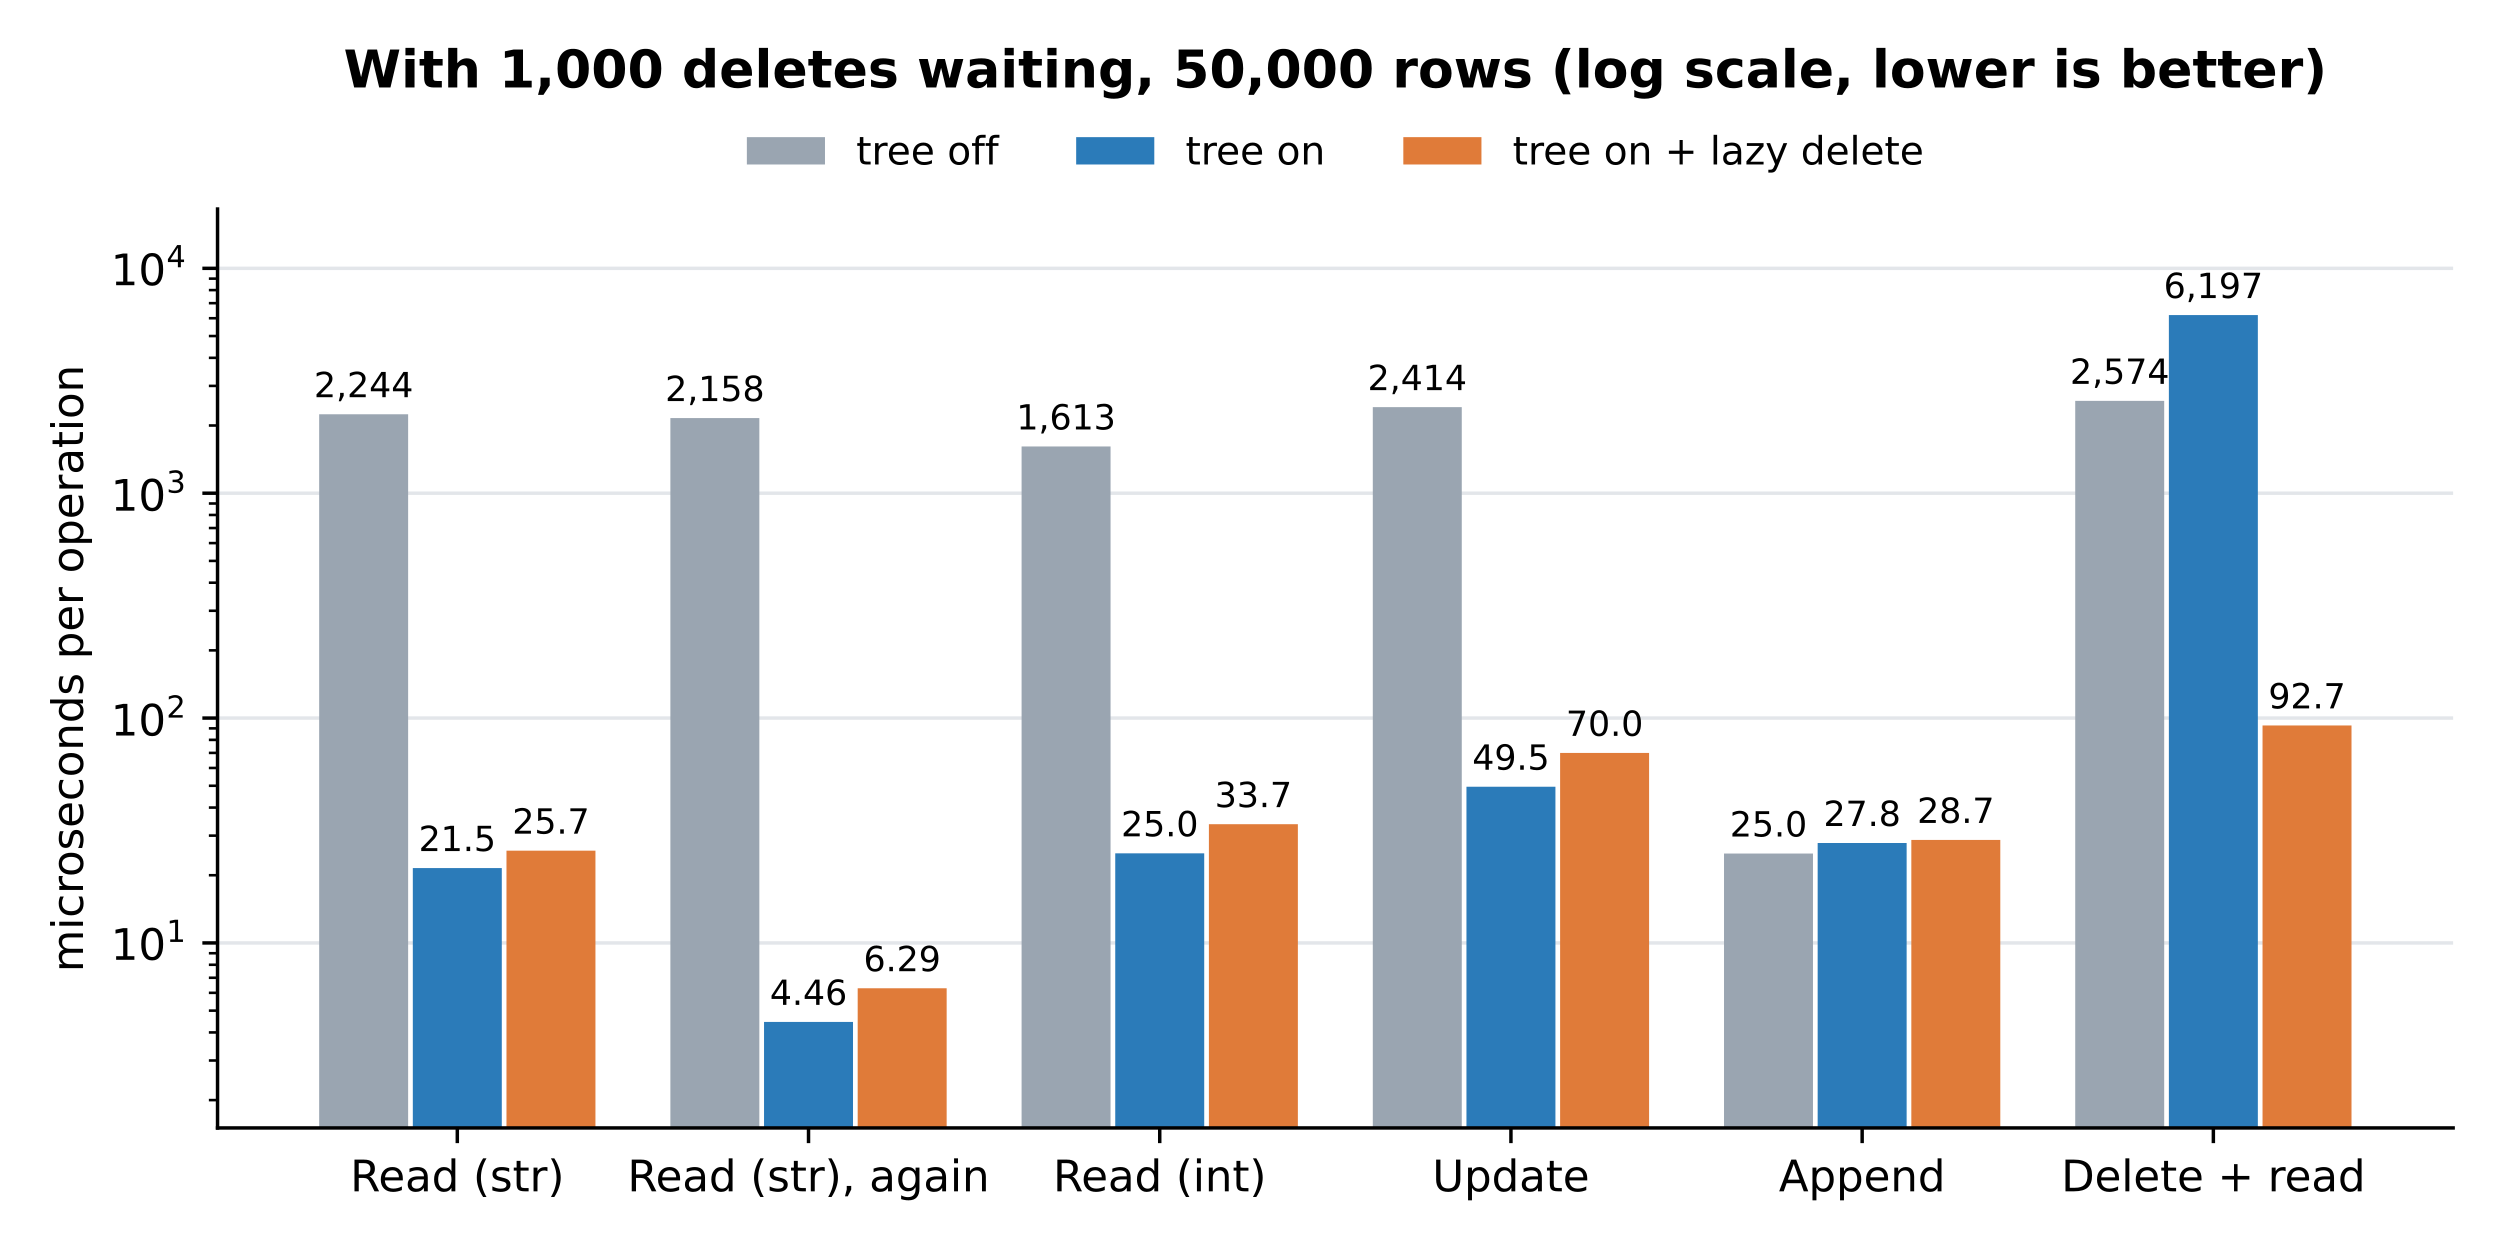
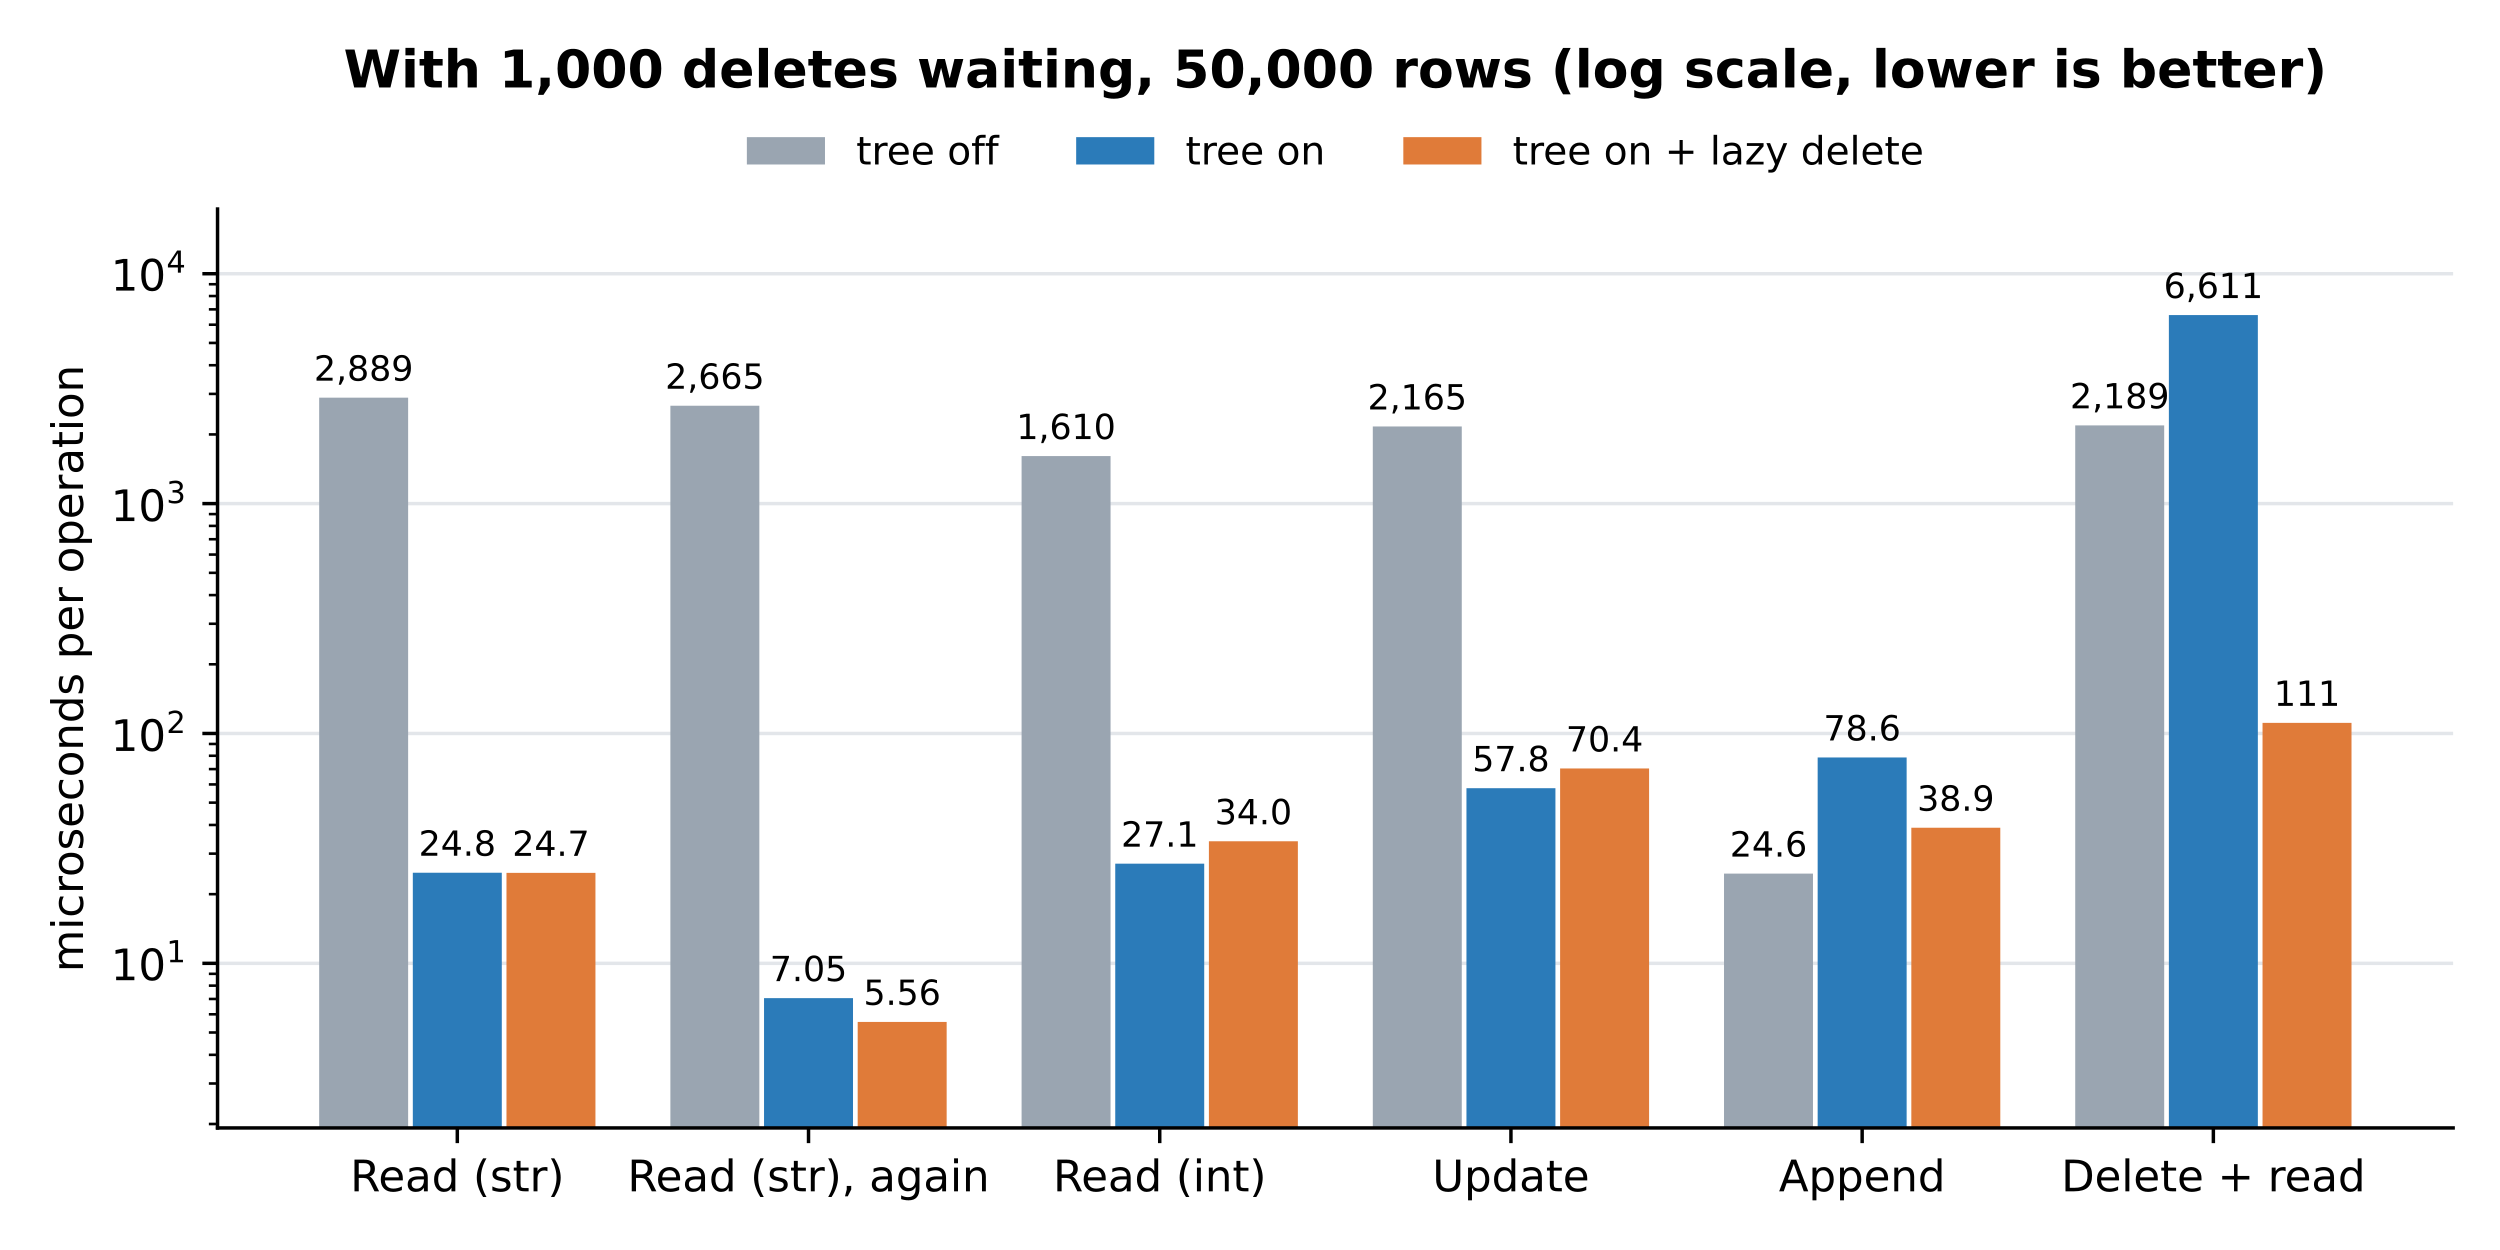
<svg xmlns="http://www.w3.org/2000/svg" xmlns:xlink="http://www.w3.org/1999/xlink" width="576pt" height="288pt" viewBox="0 0 576 288" version="1.1">
  <defs>
    <style type="text/css">*{stroke-linejoin: round; stroke-linecap: butt}</style>
  </defs>
  <g id="figure_1">
    <g id="patch_1">
      <path d="M 0 288 L 576 288 L 576 0 L 0 0 z " style="fill: #ffffff" />
    </g>
    <g id="axes_1">
      <g id="patch_2">
        <path d="M 50.122 259.878 L 565.2 259.878 L 565.2 48.16 L 50.122 48.16 z " style="fill: #ffffff" />
      </g>
      <g id="matplotlib.axis_1">
        <g id="xtick_1">
          <g id="line2d_1">
            <defs>
-               <path id="m135f0601ab" d="M 0 0 L 0 3.5 " style="stroke: #000000; stroke-width: 0.8" />
+               <path id="m5933428492" d="M 0 0 L 0 3.5 " style="stroke: #000000; stroke-width: 0.8" />
            </defs>
            <g>
-               <use xlink:href="#m135f0601ab" x="105.363" y="259.878" style="stroke: #000000; stroke-width: 0.8" />
+               <use xlink:href="#m5933428492" x="105.363" y="259.878" style="stroke: #000000; stroke-width: 0.8" />
            </g>
          </g>
          <g id="text_1">
            <text style="font-size: 10px; font-family: 'DejaVu Sans', 'Bitstream Vera Sans', 'Computer Modern Sans Serif', 'Lucida Grande', 'Verdana', 'Geneva', 'Lucid', 'Arial', 'Helvetica', 'Avant Garde', sans-serif; text-anchor: middle" x="105.363" y="274.476" transform="rotate(-0 105.3632 274.4761)">Read (str)</text>
          </g>
        </g>
        <g id="xtick_2">
          <g id="line2d_2">
            <g>
-               <use xlink:href="#m135f0601ab" x="186.282" y="259.878" style="stroke: #000000; stroke-width: 0.8" />
+               <use xlink:href="#m5933428492" x="186.282" y="259.878" style="stroke: #000000; stroke-width: 0.8" />
            </g>
          </g>
          <g id="text_2">
            <text style="font-size: 10px; font-family: 'DejaVu Sans', 'Bitstream Vera Sans', 'Computer Modern Sans Serif', 'Lucida Grande', 'Verdana', 'Geneva', 'Lucid', 'Arial', 'Helvetica', 'Avant Garde', sans-serif; text-anchor: middle" x="186.282" y="274.476" transform="rotate(-0 186.2824 274.4761)">Read (str), again</text>
          </g>
        </g>
        <g id="xtick_3">
          <g id="line2d_3">
            <g>
-               <use xlink:href="#m135f0601ab" x="267.202" y="259.878" style="stroke: #000000; stroke-width: 0.8" />
+               <use xlink:href="#m5933428492" x="267.202" y="259.878" style="stroke: #000000; stroke-width: 0.8" />
            </g>
          </g>
          <g id="text_3">
            <text style="font-size: 10px; font-family: 'DejaVu Sans', 'Bitstream Vera Sans', 'Computer Modern Sans Serif', 'Lucida Grande', 'Verdana', 'Geneva', 'Lucid', 'Arial', 'Helvetica', 'Avant Garde', sans-serif; text-anchor: middle" x="267.202" y="274.476" transform="rotate(-0 267.2016 274.4761)">Read (int)</text>
          </g>
        </g>
        <g id="xtick_4">
          <g id="line2d_4">
            <g>
-               <use xlink:href="#m135f0601ab" x="348.121" y="259.878" style="stroke: #000000; stroke-width: 0.8" />
+               <use xlink:href="#m5933428492" x="348.121" y="259.878" style="stroke: #000000; stroke-width: 0.8" />
            </g>
          </g>
          <g id="text_4">
            <text style="font-size: 10px; font-family: 'DejaVu Sans', 'Bitstream Vera Sans', 'Computer Modern Sans Serif', 'Lucida Grande', 'Verdana', 'Geneva', 'Lucid', 'Arial', 'Helvetica', 'Avant Garde', sans-serif; text-anchor: middle" x="348.121" y="274.476" transform="rotate(-0 348.1208 274.4761)">Update</text>
          </g>
        </g>
        <g id="xtick_5">
          <g id="line2d_5">
            <g>
-               <use xlink:href="#m135f0601ab" x="429.04" y="259.878" style="stroke: #000000; stroke-width: 0.8" />
+               <use xlink:href="#m5933428492" x="429.04" y="259.878" style="stroke: #000000; stroke-width: 0.8" />
            </g>
          </g>
          <g id="text_5">
            <text style="font-size: 10px; font-family: 'DejaVu Sans', 'Bitstream Vera Sans', 'Computer Modern Sans Serif', 'Lucida Grande', 'Verdana', 'Geneva', 'Lucid', 'Arial', 'Helvetica', 'Avant Garde', sans-serif; text-anchor: middle" x="429.04" y="274.476" transform="rotate(-0 429.04 274.4761)">Append</text>
          </g>
        </g>
        <g id="xtick_6">
          <g id="line2d_6">
            <g>
-               <use xlink:href="#m135f0601ab" x="509.959" y="259.878" style="stroke: #000000; stroke-width: 0.8" />
+               <use xlink:href="#m5933428492" x="509.959" y="259.878" style="stroke: #000000; stroke-width: 0.8" />
            </g>
          </g>
          <g id="text_6">
            <text style="font-size: 10px; font-family: 'DejaVu Sans', 'Bitstream Vera Sans', 'Computer Modern Sans Serif', 'Lucida Grande', 'Verdana', 'Geneva', 'Lucid', 'Arial', 'Helvetica', 'Avant Garde', sans-serif; text-anchor: middle" x="509.959" y="274.476" transform="rotate(-0 509.9592 274.4761)">Delete + read</text>
          </g>
        </g>
      </g>
      <g id="matplotlib.axis_2">
        <g id="ytick_1">
          <g id="line2d_7">
-             <path d="M 50.122 217.255 L 565.2 217.255 " clip-path="url(#pf753114139)" style="fill: none; stroke: #e3e6ea; stroke-width: 0.8; stroke-linecap: square" />
+             <path d="M 50.122 221.952 L 565.2 221.952 " clip-path="url(#p9985dacc32)" style="fill: none; stroke: #e3e6ea; stroke-width: 0.8; stroke-linecap: square" />
          </g>
          <g id="line2d_8">
            <defs>
-               <path id="m4087c98d5c" d="M 0 0 L -3.5 0 " style="stroke: #000000; stroke-width: 0.8" />
+               <path id="m3924ebc52f" d="M 0 0 L -3.5 0 " style="stroke: #000000; stroke-width: 0.8" />
            </defs>
            <g>
-               <use xlink:href="#m4087c98d5c" x="50.122" y="217.255" style="stroke: #000000; stroke-width: 0.8" />
+               <use xlink:href="#m3924ebc52f" x="50.122" y="221.952" style="stroke: #000000; stroke-width: 0.8" />
            </g>
          </g>
          <g id="text_7">
-             <g transform="translate(25.52234 221.9051)">
+             <g transform="translate(25.52234 226.6018)">
              <text>
                <tspan x="0" y="-0.762" style="font-size: 10px; font-family: 'DejaVu Sans'">1</tspan>
                <tspan x="6.362" y="-0.762" style="font-size: 10px; font-family: 'DejaVu Sans'">0</tspan>
                <tspan x="12.82" y="-4.892" style="font-size: 7px; font-family: 'DejaVu Sans'">1</tspan>
              </text>
            </g>
          </g>
        </g>
        <g id="ytick_2">
          <g id="line2d_9">
-             <path d="M 50.122 165.444 L 565.2 165.444 " clip-path="url(#pf753114139)" style="fill: none; stroke: #e3e6ea; stroke-width: 0.8; stroke-linecap: square" />
+             <path d="M 50.122 168.991 L 565.2 168.991 " clip-path="url(#p9985dacc32)" style="fill: none; stroke: #e3e6ea; stroke-width: 0.8; stroke-linecap: square" />
          </g>
          <g id="line2d_10">
            <g>
-               <use xlink:href="#m4087c98d5c" x="50.122" y="165.444" style="stroke: #000000; stroke-width: 0.8" />
+               <use xlink:href="#m3924ebc52f" x="50.122" y="168.991" style="stroke: #000000; stroke-width: 0.8" />
            </g>
          </g>
          <g id="text_8">
-             <g transform="translate(25.52234 170.1436)">
+             <g transform="translate(25.52234 173.6908)">
              <text>
                <tspan x="0" y="-0.675" style="font-size: 10px; font-family: 'DejaVu Sans'">1</tspan>
                <tspan x="6.362" y="-0.675" style="font-size: 10px; font-family: 'DejaVu Sans'">0</tspan>
                <tspan x="12.82" y="-4.805" style="font-size: 7px; font-family: 'DejaVu Sans'">2</tspan>
              </text>
            </g>
          </g>
        </g>
        <g id="ytick_3">
          <g id="line2d_11">
-             <path d="M 50.122 113.632 L 565.2 113.632 " clip-path="url(#pf753114139)" style="fill: none; stroke: #e3e6ea; stroke-width: 0.8; stroke-linecap: square" />
+             <path d="M 50.122 116.03 L 565.2 116.03 " clip-path="url(#p9985dacc32)" style="fill: none; stroke: #e3e6ea; stroke-width: 0.8; stroke-linecap: square" />
          </g>
          <g id="line2d_12">
            <g>
-               <use xlink:href="#m4087c98d5c" x="50.122" y="113.632" style="stroke: #000000; stroke-width: 0.8" />
+               <use xlink:href="#m3924ebc52f" x="50.122" y="116.03" style="stroke: #000000; stroke-width: 0.8" />
            </g>
          </g>
          <g id="text_9">
-             <g transform="translate(25.52234 118.332)">
+             <g transform="translate(25.52234 120.7298)">
              <text>
                <tspan x="0" y="-0.675" style="font-size: 10px; font-family: 'DejaVu Sans'">1</tspan>
                <tspan x="6.362" y="-0.675" style="font-size: 10px; font-family: 'DejaVu Sans'">0</tspan>
                <tspan x="12.82" y="-4.805" style="font-size: 7px; font-family: 'DejaVu Sans'">3</tspan>
              </text>
            </g>
          </g>
        </g>
        <g id="ytick_4">
          <g id="line2d_13">
-             <path d="M 50.122 61.82 L 565.2 61.82 " clip-path="url(#pf753114139)" style="fill: none; stroke: #e3e6ea; stroke-width: 0.8; stroke-linecap: square" />
+             <path d="M 50.122 63.069 L 565.2 63.069 " clip-path="url(#p9985dacc32)" style="fill: none; stroke: #e3e6ea; stroke-width: 0.8; stroke-linecap: square" />
          </g>
          <g id="line2d_14">
            <g>
-               <use xlink:href="#m4087c98d5c" x="50.122" y="61.82" style="stroke: #000000; stroke-width: 0.8" />
+               <use xlink:href="#m3924ebc52f" x="50.122" y="63.069" style="stroke: #000000; stroke-width: 0.8" />
            </g>
          </g>
          <g id="text_10">
-             <g transform="translate(25.52234 66.47046)">
+             <g transform="translate(25.52234 67.71888)">
              <text>
                <tspan x="0" y="-0.762" style="font-size: 10px; font-family: 'DejaVu Sans'">1</tspan>
                <tspan x="6.362" y="-0.762" style="font-size: 10px; font-family: 'DejaVu Sans'">0</tspan>
                <tspan x="12.82" y="-4.892" style="font-size: 7px; font-family: 'DejaVu Sans'">4</tspan>
              </text>
            </g>
          </g>
        </g>
        <g id="ytick_5">
          <g id="line2d_15">
            <defs>
-               <path id="m077de3d413" d="M 0 0 L -2 0 " style="stroke: #000000; stroke-width: 0.6" />
+               <path id="me16caf5569" d="M 0 0 L -2 0 " style="stroke: #000000; stroke-width: 0.6" />
            </defs>
            <g>
-               <use xlink:href="#m077de3d413" x="50.122" y="253.47" style="stroke: #000000; stroke-width: 0.6" />
+               <use xlink:href="#me16caf5569" x="50.122" y="258.97" style="stroke: #000000; stroke-width: 0.6" />
            </g>
          </g>
        </g>
        <g id="ytick_6">
          <g id="line2d_16">
            <g>
-               <use xlink:href="#m077de3d413" x="50.122" y="244.346" style="stroke: #000000; stroke-width: 0.6" />
+               <use xlink:href="#me16caf5569" x="50.122" y="249.644" style="stroke: #000000; stroke-width: 0.6" />
            </g>
          </g>
        </g>
        <g id="ytick_7">
          <g id="line2d_17">
            <g>
-               <use xlink:href="#m077de3d413" x="50.122" y="237.873" style="stroke: #000000; stroke-width: 0.6" />
+               <use xlink:href="#me16caf5569" x="50.122" y="243.027" style="stroke: #000000; stroke-width: 0.6" />
            </g>
          </g>
        </g>
        <g id="ytick_8">
          <g id="line2d_18">
            <g>
-               <use xlink:href="#m077de3d413" x="50.122" y="232.852" style="stroke: #000000; stroke-width: 0.6" />
+               <use xlink:href="#me16caf5569" x="50.122" y="237.895" style="stroke: #000000; stroke-width: 0.6" />
            </g>
          </g>
        </g>
        <g id="ytick_9">
          <g id="line2d_19">
            <g>
-               <use xlink:href="#m077de3d413" x="50.122" y="228.749" style="stroke: #000000; stroke-width: 0.6" />
+               <use xlink:href="#me16caf5569" x="50.122" y="233.701" style="stroke: #000000; stroke-width: 0.6" />
            </g>
          </g>
        </g>
        <g id="ytick_10">
          <g id="line2d_20">
            <g>
-               <use xlink:href="#m077de3d413" x="50.122" y="225.281" style="stroke: #000000; stroke-width: 0.6" />
+               <use xlink:href="#me16caf5569" x="50.122" y="230.156" style="stroke: #000000; stroke-width: 0.6" />
            </g>
          </g>
        </g>
        <g id="ytick_11">
          <g id="line2d_21">
            <g>
-               <use xlink:href="#m077de3d413" x="50.122" y="222.276" style="stroke: #000000; stroke-width: 0.6" />
+               <use xlink:href="#me16caf5569" x="50.122" y="227.084" style="stroke: #000000; stroke-width: 0.6" />
            </g>
          </g>
        </g>
        <g id="ytick_12">
          <g id="line2d_22">
            <g>
-               <use xlink:href="#m077de3d413" x="50.122" y="219.626" style="stroke: #000000; stroke-width: 0.6" />
+               <use xlink:href="#me16caf5569" x="50.122" y="224.375" style="stroke: #000000; stroke-width: 0.6" />
            </g>
          </g>
        </g>
        <g id="ytick_13">
          <g id="line2d_23">
            <g>
-               <use xlink:href="#m077de3d413" x="50.122" y="201.658" style="stroke: #000000; stroke-width: 0.6" />
+               <use xlink:href="#me16caf5569" x="50.122" y="206.009" style="stroke: #000000; stroke-width: 0.6" />
            </g>
          </g>
        </g>
        <g id="ytick_14">
          <g id="line2d_24">
            <g>
-               <use xlink:href="#m077de3d413" x="50.122" y="192.535" style="stroke: #000000; stroke-width: 0.6" />
+               <use xlink:href="#me16caf5569" x="50.122" y="196.683" style="stroke: #000000; stroke-width: 0.6" />
            </g>
          </g>
        </g>
        <g id="ytick_15">
          <g id="line2d_25">
            <g>
-               <use xlink:href="#m077de3d413" x="50.122" y="186.061" style="stroke: #000000; stroke-width: 0.6" />
+               <use xlink:href="#me16caf5569" x="50.122" y="190.066" style="stroke: #000000; stroke-width: 0.6" />
            </g>
          </g>
        </g>
        <g id="ytick_16">
          <g id="line2d_26">
            <g>
-               <use xlink:href="#m077de3d413" x="50.122" y="181.04" style="stroke: #000000; stroke-width: 0.6" />
+               <use xlink:href="#me16caf5569" x="50.122" y="184.934" style="stroke: #000000; stroke-width: 0.6" />
            </g>
          </g>
        </g>
        <g id="ytick_17">
          <g id="line2d_27">
            <g>
-               <use xlink:href="#m077de3d413" x="50.122" y="176.938" style="stroke: #000000; stroke-width: 0.6" />
+               <use xlink:href="#me16caf5569" x="50.122" y="180.74" style="stroke: #000000; stroke-width: 0.6" />
            </g>
          </g>
        </g>
        <g id="ytick_18">
          <g id="line2d_28">
            <g>
-               <use xlink:href="#m077de3d413" x="50.122" y="173.469" style="stroke: #000000; stroke-width: 0.6" />
+               <use xlink:href="#me16caf5569" x="50.122" y="177.195" style="stroke: #000000; stroke-width: 0.6" />
            </g>
          </g>
        </g>
        <g id="ytick_19">
          <g id="line2d_29">
            <g>
-               <use xlink:href="#m077de3d413" x="50.122" y="170.465" style="stroke: #000000; stroke-width: 0.6" />
+               <use xlink:href="#me16caf5569" x="50.122" y="174.123" style="stroke: #000000; stroke-width: 0.6" />
            </g>
          </g>
        </g>
        <g id="ytick_20">
          <g id="line2d_30">
            <g>
-               <use xlink:href="#m077de3d413" x="50.122" y="167.814" style="stroke: #000000; stroke-width: 0.6" />
+               <use xlink:href="#me16caf5569" x="50.122" y="171.414" style="stroke: #000000; stroke-width: 0.6" />
            </g>
          </g>
        </g>
        <g id="ytick_21">
          <g id="line2d_31">
            <g>
-               <use xlink:href="#m077de3d413" x="50.122" y="149.847" style="stroke: #000000; stroke-width: 0.6" />
+               <use xlink:href="#me16caf5569" x="50.122" y="153.048" style="stroke: #000000; stroke-width: 0.6" />
            </g>
          </g>
        </g>
        <g id="ytick_22">
          <g id="line2d_32">
            <g>
-               <use xlink:href="#m077de3d413" x="50.122" y="140.723" style="stroke: #000000; stroke-width: 0.6" />
+               <use xlink:href="#me16caf5569" x="50.122" y="143.722" style="stroke: #000000; stroke-width: 0.6" />
            </g>
          </g>
        </g>
        <g id="ytick_23">
          <g id="line2d_33">
            <g>
-               <use xlink:href="#m077de3d413" x="50.122" y="134.25" style="stroke: #000000; stroke-width: 0.6" />
+               <use xlink:href="#me16caf5569" x="50.122" y="137.105" style="stroke: #000000; stroke-width: 0.6" />
            </g>
          </g>
        </g>
        <g id="ytick_24">
          <g id="line2d_34">
            <g>
-               <use xlink:href="#m077de3d413" x="50.122" y="129.229" style="stroke: #000000; stroke-width: 0.6" />
+               <use xlink:href="#me16caf5569" x="50.122" y="131.973" style="stroke: #000000; stroke-width: 0.6" />
            </g>
          </g>
        </g>
        <g id="ytick_25">
          <g id="line2d_35">
            <g>
-               <use xlink:href="#m077de3d413" x="50.122" y="125.126" style="stroke: #000000; stroke-width: 0.6" />
+               <use xlink:href="#me16caf5569" x="50.122" y="127.779" style="stroke: #000000; stroke-width: 0.6" />
            </g>
          </g>
        </g>
        <g id="ytick_26">
          <g id="line2d_36">
            <g>
-               <use xlink:href="#m077de3d413" x="50.122" y="121.658" style="stroke: #000000; stroke-width: 0.6" />
+               <use xlink:href="#me16caf5569" x="50.122" y="124.234" style="stroke: #000000; stroke-width: 0.6" />
            </g>
          </g>
        </g>
        <g id="ytick_27">
          <g id="line2d_37">
            <g>
-               <use xlink:href="#m077de3d413" x="50.122" y="118.653" style="stroke: #000000; stroke-width: 0.6" />
+               <use xlink:href="#me16caf5569" x="50.122" y="121.162" style="stroke: #000000; stroke-width: 0.6" />
            </g>
          </g>
        </g>
        <g id="ytick_28">
          <g id="line2d_38">
            <g>
-               <use xlink:href="#m077de3d413" x="50.122" y="116.003" style="stroke: #000000; stroke-width: 0.6" />
+               <use xlink:href="#me16caf5569" x="50.122" y="118.453" style="stroke: #000000; stroke-width: 0.6" />
            </g>
          </g>
        </g>
        <g id="ytick_29">
          <g id="line2d_39">
            <g>
-               <use xlink:href="#m077de3d413" x="50.122" y="98.035" style="stroke: #000000; stroke-width: 0.6" />
+               <use xlink:href="#me16caf5569" x="50.122" y="100.087" style="stroke: #000000; stroke-width: 0.6" />
            </g>
          </g>
        </g>
        <g id="ytick_30">
          <g id="line2d_40">
            <g>
-               <use xlink:href="#m077de3d413" x="50.122" y="88.912" style="stroke: #000000; stroke-width: 0.6" />
+               <use xlink:href="#me16caf5569" x="50.122" y="90.761" style="stroke: #000000; stroke-width: 0.6" />
            </g>
          </g>
        </g>
        <g id="ytick_31">
          <g id="line2d_41">
            <g>
-               <use xlink:href="#m077de3d413" x="50.122" y="82.438" style="stroke: #000000; stroke-width: 0.6" />
+               <use xlink:href="#me16caf5569" x="50.122" y="84.144" style="stroke: #000000; stroke-width: 0.6" />
            </g>
          </g>
        </g>
        <g id="ytick_32">
          <g id="line2d_42">
            <g>
-               <use xlink:href="#m077de3d413" x="50.122" y="77.417" style="stroke: #000000; stroke-width: 0.6" />
+               <use xlink:href="#me16caf5569" x="50.122" y="79.012" style="stroke: #000000; stroke-width: 0.6" />
            </g>
          </g>
        </g>
        <g id="ytick_33">
          <g id="line2d_43">
            <g>
-               <use xlink:href="#m077de3d413" x="50.122" y="73.315" style="stroke: #000000; stroke-width: 0.6" />
+               <use xlink:href="#me16caf5569" x="50.122" y="74.818" style="stroke: #000000; stroke-width: 0.6" />
            </g>
          </g>
        </g>
        <g id="ytick_34">
          <g id="line2d_44">
            <g>
-               <use xlink:href="#m077de3d413" x="50.122" y="69.846" style="stroke: #000000; stroke-width: 0.6" />
+               <use xlink:href="#me16caf5569" x="50.122" y="71.273" style="stroke: #000000; stroke-width: 0.6" />
            </g>
          </g>
        </g>
        <g id="ytick_35">
          <g id="line2d_45">
            <g>
-               <use xlink:href="#m077de3d413" x="50.122" y="66.842" style="stroke: #000000; stroke-width: 0.6" />
+               <use xlink:href="#me16caf5569" x="50.122" y="68.201" style="stroke: #000000; stroke-width: 0.6" />
            </g>
          </g>
        </g>
        <g id="ytick_36">
          <g id="line2d_46">
            <g>
-               <use xlink:href="#m077de3d413" x="50.122" y="64.191" style="stroke: #000000; stroke-width: 0.6" />
+               <use xlink:href="#me16caf5569" x="50.122" y="65.492" style="stroke: #000000; stroke-width: 0.6" />
            </g>
          </g>
        </g>
        <g id="text_11">
          <text style="font-size: 10px; font-family: 'DejaVu Sans', 'Bitstream Vera Sans', 'Computer Modern Sans Serif', 'Lucida Grande', 'Verdana', 'Geneva', 'Lucid', 'Arial', 'Helvetica', 'Avant Garde', sans-serif; text-anchor: middle" x="19.12" y="154.019" transform="rotate(-90 19.12 154.0188)">microseconds per operation</text>
        </g>
      </g>
      <g id="patch_3">
-         <path d="M 73.535 52080.629 L 94.034 52080.629 L 94.034 95.441 L 73.535 95.441 z " clip-path="url(#pf753114139)" style="fill: #9aa5b1" />
+         <path d="M 73.535 53235.869 L 94.034 53235.869 L 94.034 91.628 L 73.535 91.628 z " clip-path="url(#p9985dacc32)" style="fill: #9aa5b1" />
      </g>
      <g id="patch_4">
-         <path d="M 154.454 52080.629 L 174.954 52080.629 L 174.954 96.328 L 154.454 96.328 z " clip-path="url(#pf753114139)" style="fill: #9aa5b1" />
+         <path d="M 154.454 53235.869 L 174.954 53235.869 L 174.954 93.487 L 154.454 93.487 z " clip-path="url(#p9985dacc32)" style="fill: #9aa5b1" />
      </g>
      <g id="patch_5">
-         <path d="M 235.373 52080.629 L 255.873 52080.629 L 255.873 102.873 L 235.373 102.873 z " clip-path="url(#pf753114139)" style="fill: #9aa5b1" />
+         <path d="M 235.373 53235.869 L 255.873 53235.869 L 255.873 105.082 L 235.373 105.082 z " clip-path="url(#p9985dacc32)" style="fill: #9aa5b1" />
      </g>
      <g id="patch_6">
-         <path d="M 316.293 52080.629 L 336.792 52080.629 L 336.792 93.803 L 316.293 93.803 z " clip-path="url(#pf753114139)" style="fill: #9aa5b1" />
+         <path d="M 316.293 53235.869 L 336.792 53235.869 L 336.792 98.261 L 316.293 98.261 z " clip-path="url(#p9985dacc32)" style="fill: #9aa5b1" />
      </g>
      <g id="patch_7">
-         <path d="M 397.212 52080.629 L 417.711 52080.629 L 417.711 196.655 L 397.212 196.655 z " clip-path="url(#pf753114139)" style="fill: #9aa5b1" />
+         <path d="M 397.212 53235.869 L 417.711 53235.869 L 417.711 201.277 L 397.212 201.277 z " clip-path="url(#p9985dacc32)" style="fill: #9aa5b1" />
      </g>
      <g id="patch_8">
-         <path d="M 478.131 52080.629 L 498.63 52080.629 L 498.63 92.36 L 478.131 92.36 z " clip-path="url(#pf753114139)" style="fill: #9aa5b1" />
+         <path d="M 478.131 53235.869 L 498.63 53235.869 L 498.63 98.009 L 478.131 98.009 z " clip-path="url(#p9985dacc32)" style="fill: #9aa5b1" />
      </g>
      <g id="patch_9">
-         <path d="M 95.113 52080.629 L 115.613 52080.629 L 115.613 200.009 L 95.113 200.009 z " clip-path="url(#pf753114139)" style="fill: #2b7bb9" />
+         <path d="M 95.113 53235.869 L 115.613 53235.869 L 115.613 201.081 L 95.113 201.081 z " clip-path="url(#p9985dacc32)" style="fill: #2b7bb9" />
      </g>
      <g id="patch_10">
-         <path d="M 176.033 52080.629 L 196.532 52080.629 L 196.532 235.449 L 176.033 235.449 z " clip-path="url(#pf753114139)" style="fill: #2b7bb9" />
+         <path d="M 176.033 53235.869 L 196.532 53235.869 L 196.532 229.977 L 176.033 229.977 z " clip-path="url(#p9985dacc32)" style="fill: #2b7bb9" />
      </g>
      <g id="patch_11">
-         <path d="M 256.952 52080.629 L 277.451 52080.629 L 277.451 196.604 L 256.952 196.604 z " clip-path="url(#pf753114139)" style="fill: #2b7bb9" />
+         <path d="M 256.952 53235.869 L 277.451 53235.869 L 277.451 198.989 L 256.952 198.989 z " clip-path="url(#p9985dacc32)" style="fill: #2b7bb9" />
      </g>
      <g id="patch_12">
-         <path d="M 337.871 52080.629 L 358.371 52080.629 L 358.371 181.261 L 337.871 181.261 z " clip-path="url(#pf753114139)" style="fill: #2b7bb9" />
+         <path d="M 337.871 53235.869 L 358.371 53235.869 L 358.371 181.607 L 337.871 181.607 z " clip-path="url(#p9985dacc32)" style="fill: #2b7bb9" />
      </g>
      <g id="patch_13">
-         <path d="M 418.79 52080.629 L 439.29 52080.629 L 439.29 194.23 L 418.79 194.23 z " clip-path="url(#pf753114139)" style="fill: #2b7bb9" />
+         <path d="M 418.79 53235.869 L 439.29 53235.869 L 439.29 174.521 L 418.79 174.521 z " clip-path="url(#p9985dacc32)" style="fill: #2b7bb9" />
      </g>
      <g id="patch_14">
-         <path d="M 499.709 52080.629 L 520.209 52080.629 L 520.209 72.589 L 499.709 72.589 z " clip-path="url(#pf753114139)" style="fill: #2b7bb9" />
+         <path d="M 499.709 53235.869 L 520.209 53235.869 L 520.209 72.589 L 499.709 72.589 z " clip-path="url(#p9985dacc32)" style="fill: #2b7bb9" />
      </g>
      <g id="patch_15">
-         <path d="M 116.692 52080.629 L 137.191 52080.629 L 137.191 195.998 L 116.692 195.998 z " clip-path="url(#pf753114139)" style="fill: #e07b39" />
+         <path d="M 116.692 53235.869 L 137.191 53235.869 L 137.191 201.116 L 116.692 201.116 z " clip-path="url(#p9985dacc32)" style="fill: #e07b39" />
      </g>
      <g id="patch_16">
-         <path d="M 197.611 52080.629 L 218.111 52080.629 L 218.111 227.693 L 197.611 227.693 z " clip-path="url(#pf753114139)" style="fill: #e07b39" />
+         <path d="M 197.611 53235.869 L 218.111 53235.869 L 218.111 235.449 L 197.611 235.449 z " clip-path="url(#p9985dacc32)" style="fill: #e07b39" />
      </g>
      <g id="patch_17">
-         <path d="M 278.53 52080.629 L 299.03 52080.629 L 299.03 189.892 L 278.53 189.892 z " clip-path="url(#pf753114139)" style="fill: #e07b39" />
+         <path d="M 278.53 53235.869 L 299.03 53235.869 L 299.03 193.833 L 278.53 193.833 z " clip-path="url(#p9985dacc32)" style="fill: #e07b39" />
      </g>
      <g id="patch_18">
-         <path d="M 359.449 52080.629 L 379.949 52080.629 L 379.949 173.47 L 359.449 173.47 z " clip-path="url(#pf753114139)" style="fill: #e07b39" />
+         <path d="M 359.449 53235.869 L 379.949 53235.869 L 379.949 177.061 L 359.449 177.061 z " clip-path="url(#p9985dacc32)" style="fill: #e07b39" />
      </g>
      <g id="patch_19">
-         <path d="M 440.369 52080.629 L 460.868 52080.629 L 460.868 193.521 L 440.369 193.521 z " clip-path="url(#pf753114139)" style="fill: #e07b39" />
+         <path d="M 440.369 53235.869 L 460.868 53235.869 L 460.868 190.709 L 440.369 190.709 z " clip-path="url(#p9985dacc32)" style="fill: #e07b39" />
      </g>
      <g id="patch_20">
-         <path d="M 521.288 52080.629 L 541.787 52080.629 L 541.787 167.141 L 521.288 167.141 z " clip-path="url(#pf753114139)" style="fill: #e07b39" />
+         <path d="M 521.288 53235.869 L 541.787 53235.869 L 541.787 166.549 L 521.288 166.549 z " clip-path="url(#p9985dacc32)" style="fill: #e07b39" />
      </g>
      <g id="patch_21">
        <path d="M 50.122 259.878 L 50.122 48.16 " style="fill: none; stroke: #000000; stroke-width: 0.8; stroke-linejoin: miter; stroke-linecap: square" />
      </g>
      <g id="patch_22">
        <path d="M 50.122 259.878 L 565.2 259.878 " style="fill: none; stroke: #000000; stroke-width: 0.8; stroke-linejoin: miter; stroke-linecap: square" />
      </g>
      <g id="text_12">
-         <text style="font-size: 8px; font-family: 'DejaVu Sans', 'Bitstream Vera Sans', 'Computer Modern Sans Serif', 'Lucida Grande', 'Verdana', 'Geneva', 'Lucid', 'Arial', 'Helvetica', 'Avant Garde', sans-serif; text-anchor: middle" x="83.785" y="91.52" transform="rotate(-0 83.78473 91.51952)">2,244</text>
+         <text style="font-size: 8px; font-family: 'DejaVu Sans', 'Bitstream Vera Sans', 'Computer Modern Sans Serif', 'Lucida Grande', 'Verdana', 'Geneva', 'Lucid', 'Arial', 'Helvetica', 'Avant Garde', sans-serif; text-anchor: middle" x="83.785" y="87.706" transform="rotate(-0 83.78473 87.70574)">2,889</text>
      </g>
      <g id="text_13">
-         <text style="font-size: 8px; font-family: 'DejaVu Sans', 'Bitstream Vera Sans', 'Computer Modern Sans Serif', 'Lucida Grande', 'Verdana', 'Geneva', 'Lucid', 'Arial', 'Helvetica', 'Avant Garde', sans-serif; text-anchor: middle" x="164.704" y="92.406" transform="rotate(-0 164.7039 92.40624)">2,158</text>
+         <text style="font-size: 8px; font-family: 'DejaVu Sans', 'Bitstream Vera Sans', 'Computer Modern Sans Serif', 'Lucida Grande', 'Verdana', 'Geneva', 'Lucid', 'Arial', 'Helvetica', 'Avant Garde', sans-serif; text-anchor: middle" x="164.704" y="89.565" transform="rotate(-0 164.7039 89.56529)">2,665</text>
      </g>
      <g id="text_14">
-         <text style="font-size: 8px; font-family: 'DejaVu Sans', 'Bitstream Vera Sans', 'Computer Modern Sans Serif', 'Lucida Grande', 'Verdana', 'Geneva', 'Lucid', 'Arial', 'Helvetica', 'Avant Garde', sans-serif; text-anchor: middle" x="245.623" y="98.951" transform="rotate(-0 245.6231 98.95082)">1,613</text>
+         <text style="font-size: 8px; font-family: 'DejaVu Sans', 'Bitstream Vera Sans', 'Computer Modern Sans Serif', 'Lucida Grande', 'Verdana', 'Geneva', 'Lucid', 'Arial', 'Helvetica', 'Avant Garde', sans-serif; text-anchor: middle" x="245.623" y="101.16" transform="rotate(-0 245.6231 101.1598)">1,610</text>
      </g>
      <g id="text_15">
-         <text style="font-size: 8px; font-family: 'DejaVu Sans', 'Bitstream Vera Sans', 'Computer Modern Sans Serif', 'Lucida Grande', 'Verdana', 'Geneva', 'Lucid', 'Arial', 'Helvetica', 'Avant Garde', sans-serif; text-anchor: middle" x="326.542" y="89.881" transform="rotate(-0 326.5423 89.88088)">2,414</text>
+         <text style="font-size: 8px; font-family: 'DejaVu Sans', 'Bitstream Vera Sans', 'Computer Modern Sans Serif', 'Lucida Grande', 'Verdana', 'Geneva', 'Lucid', 'Arial', 'Helvetica', 'Avant Garde', sans-serif; text-anchor: middle" x="326.542" y="94.339" transform="rotate(-0 326.5423 94.33904)">2,165</text>
      </g>
      <g id="text_16">
-         <text style="font-size: 8px; font-family: 'DejaVu Sans', 'Bitstream Vera Sans', 'Computer Modern Sans Serif', 'Lucida Grande', 'Verdana', 'Geneva', 'Lucid', 'Arial', 'Helvetica', 'Avant Garde', sans-serif; text-anchor: middle" x="407.462" y="192.733" transform="rotate(-0 407.4615 192.7335)">25.0</text>
+         <text style="font-size: 8px; font-family: 'DejaVu Sans', 'Bitstream Vera Sans', 'Computer Modern Sans Serif', 'Lucida Grande', 'Verdana', 'Geneva', 'Lucid', 'Arial', 'Helvetica', 'Avant Garde', sans-serif; text-anchor: middle" x="407.462" y="197.355" transform="rotate(-0 407.4615 197.3554)">24.6</text>
      </g>
      <g id="text_17">
-         <text style="font-size: 8px; font-family: 'DejaVu Sans', 'Bitstream Vera Sans', 'Computer Modern Sans Serif', 'Lucida Grande', 'Verdana', 'Geneva', 'Lucid', 'Arial', 'Helvetica', 'Avant Garde', sans-serif; text-anchor: middle" x="488.381" y="88.438" transform="rotate(-0 488.3807 88.43828)">2,574</text>
+         <text style="font-size: 8px; font-family: 'DejaVu Sans', 'Bitstream Vera Sans', 'Computer Modern Sans Serif', 'Lucida Grande', 'Verdana', 'Geneva', 'Lucid', 'Arial', 'Helvetica', 'Avant Garde', sans-serif; text-anchor: middle" x="488.381" y="94.087" transform="rotate(-0 488.3807 94.08713)">2,189</text>
      </g>
      <g id="text_18">
-         <text style="font-size: 8px; font-family: 'DejaVu Sans', 'Bitstream Vera Sans', 'Computer Modern Sans Serif', 'Lucida Grande', 'Verdana', 'Geneva', 'Lucid', 'Arial', 'Helvetica', 'Avant Garde', sans-serif; text-anchor: middle" x="105.363" y="196.087" transform="rotate(-0 105.3632 196.0875)">21.5</text>
+         <text style="font-size: 8px; font-family: 'DejaVu Sans', 'Bitstream Vera Sans', 'Computer Modern Sans Serif', 'Lucida Grande', 'Verdana', 'Geneva', 'Lucid', 'Arial', 'Helvetica', 'Avant Garde', sans-serif; text-anchor: middle" x="105.363" y="197.159" transform="rotate(-0 105.3632 197.159)">24.8</text>
      </g>
      <g id="text_19">
-         <text style="font-size: 8px; font-family: 'DejaVu Sans', 'Bitstream Vera Sans', 'Computer Modern Sans Serif', 'Lucida Grande', 'Verdana', 'Geneva', 'Lucid', 'Arial', 'Helvetica', 'Avant Garde', sans-serif; text-anchor: middle" x="186.282" y="231.527" transform="rotate(-0 186.2824 231.5268)">4.46</text>
+         <text style="font-size: 8px; font-family: 'DejaVu Sans', 'Bitstream Vera Sans', 'Computer Modern Sans Serif', 'Lucida Grande', 'Verdana', 'Geneva', 'Lucid', 'Arial', 'Helvetica', 'Avant Garde', sans-serif; text-anchor: middle" x="186.282" y="226.055" transform="rotate(-0 186.2824 226.0547)">7.05</text>
      </g>
      <g id="text_20">
-         <text style="font-size: 8px; font-family: 'DejaVu Sans', 'Bitstream Vera Sans', 'Computer Modern Sans Serif', 'Lucida Grande', 'Verdana', 'Geneva', 'Lucid', 'Arial', 'Helvetica', 'Avant Garde', sans-serif; text-anchor: middle" x="267.202" y="192.682" transform="rotate(-0 267.2016 192.6824)">25.0</text>
+         <text style="font-size: 8px; font-family: 'DejaVu Sans', 'Bitstream Vera Sans', 'Computer Modern Sans Serif', 'Lucida Grande', 'Verdana', 'Geneva', 'Lucid', 'Arial', 'Helvetica', 'Avant Garde', sans-serif; text-anchor: middle" x="267.202" y="195.067" transform="rotate(-0 267.2016 195.0673)">27.1</text>
      </g>
      <g id="text_21">
-         <text style="font-size: 8px; font-family: 'DejaVu Sans', 'Bitstream Vera Sans', 'Computer Modern Sans Serif', 'Lucida Grande', 'Verdana', 'Geneva', 'Lucid', 'Arial', 'Helvetica', 'Avant Garde', sans-serif; text-anchor: middle" x="348.121" y="177.339" transform="rotate(-0 348.1208 177.3386)">49.5</text>
+         <text style="font-size: 8px; font-family: 'DejaVu Sans', 'Bitstream Vera Sans', 'Computer Modern Sans Serif', 'Lucida Grande', 'Verdana', 'Geneva', 'Lucid', 'Arial', 'Helvetica', 'Avant Garde', sans-serif; text-anchor: middle" x="348.121" y="177.685" transform="rotate(-0 348.1208 177.6853)">57.8</text>
      </g>
      <g id="text_22">
-         <text style="font-size: 8px; font-family: 'DejaVu Sans', 'Bitstream Vera Sans', 'Computer Modern Sans Serif', 'Lucida Grande', 'Verdana', 'Geneva', 'Lucid', 'Arial', 'Helvetica', 'Avant Garde', sans-serif; text-anchor: middle" x="429.04" y="190.308" transform="rotate(-0 429.04 190.3084)">27.8</text>
+         <text style="font-size: 8px; font-family: 'DejaVu Sans', 'Bitstream Vera Sans', 'Computer Modern Sans Serif', 'Lucida Grande', 'Verdana', 'Geneva', 'Lucid', 'Arial', 'Helvetica', 'Avant Garde', sans-serif; text-anchor: middle" x="429.04" y="170.599" transform="rotate(-0 429.04 170.5988)">78.6</text>
      </g>
      <g id="text_23">
-         <text style="font-size: 8px; font-family: 'DejaVu Sans', 'Bitstream Vera Sans', 'Computer Modern Sans Serif', 'Lucida Grande', 'Verdana', 'Geneva', 'Lucid', 'Arial', 'Helvetica', 'Avant Garde', sans-serif; text-anchor: middle" x="509.959" y="68.667" transform="rotate(-0 509.9592 68.66709)">6,197</text>
+         <text style="font-size: 8px; font-family: 'DejaVu Sans', 'Bitstream Vera Sans', 'Computer Modern Sans Serif', 'Lucida Grande', 'Verdana', 'Geneva', 'Lucid', 'Arial', 'Helvetica', 'Avant Garde', sans-serif; text-anchor: middle" x="509.959" y="68.667" transform="rotate(-0 509.9592 68.66709)">6,611</text>
      </g>
      <g id="text_24">
-         <text style="font-size: 8px; font-family: 'DejaVu Sans', 'Bitstream Vera Sans', 'Computer Modern Sans Serif', 'Lucida Grande', 'Verdana', 'Geneva', 'Lucid', 'Arial', 'Helvetica', 'Avant Garde', sans-serif; text-anchor: middle" x="126.942" y="192.076" transform="rotate(-0 126.9416 192.0762)">25.7</text>
+         <text style="font-size: 8px; font-family: 'DejaVu Sans', 'Bitstream Vera Sans', 'Computer Modern Sans Serif', 'Lucida Grande', 'Verdana', 'Geneva', 'Lucid', 'Arial', 'Helvetica', 'Avant Garde', sans-serif; text-anchor: middle" x="126.942" y="197.194" transform="rotate(-0 126.9416 197.1937)">24.7</text>
      </g>
      <g id="text_25">
-         <text style="font-size: 8px; font-family: 'DejaVu Sans', 'Bitstream Vera Sans', 'Computer Modern Sans Serif', 'Lucida Grande', 'Verdana', 'Geneva', 'Lucid', 'Arial', 'Helvetica', 'Avant Garde', sans-serif; text-anchor: middle" x="207.861" y="223.771" transform="rotate(-0 207.8608 223.7715)">6.29</text>
+         <text style="font-size: 8px; font-family: 'DejaVu Sans', 'Bitstream Vera Sans', 'Computer Modern Sans Serif', 'Lucida Grande', 'Verdana', 'Geneva', 'Lucid', 'Arial', 'Helvetica', 'Avant Garde', sans-serif; text-anchor: middle" x="207.861" y="231.527" transform="rotate(-0 207.8608 231.5268)">5.56</text>
      </g>
      <g id="text_26">
-         <text style="font-size: 8px; font-family: 'DejaVu Sans', 'Bitstream Vera Sans', 'Computer Modern Sans Serif', 'Lucida Grande', 'Verdana', 'Geneva', 'Lucid', 'Arial', 'Helvetica', 'Avant Garde', sans-serif; text-anchor: middle" x="288.78" y="185.97" transform="rotate(-0 288.78 185.9702)">33.7</text>
+         <text style="font-size: 8px; font-family: 'DejaVu Sans', 'Bitstream Vera Sans', 'Computer Modern Sans Serif', 'Lucida Grande', 'Verdana', 'Geneva', 'Lucid', 'Arial', 'Helvetica', 'Avant Garde', sans-serif; text-anchor: middle" x="288.78" y="189.911" transform="rotate(-0 288.78 189.9107)">34.0</text>
      </g>
      <g id="text_27">
-         <text style="font-size: 8px; font-family: 'DejaVu Sans', 'Bitstream Vera Sans', 'Computer Modern Sans Serif', 'Lucida Grande', 'Verdana', 'Geneva', 'Lucid', 'Arial', 'Helvetica', 'Avant Garde', sans-serif; text-anchor: middle" x="369.699" y="169.548" transform="rotate(-0 369.6992 169.5481)">70.0</text>
+         <text style="font-size: 8px; font-family: 'DejaVu Sans', 'Bitstream Vera Sans', 'Computer Modern Sans Serif', 'Lucida Grande', 'Verdana', 'Geneva', 'Lucid', 'Arial', 'Helvetica', 'Avant Garde', sans-serif; text-anchor: middle" x="369.699" y="173.14" transform="rotate(-0 369.6992 173.1395)">70.4</text>
      </g>
      <g id="text_28">
-         <text style="font-size: 8px; font-family: 'DejaVu Sans', 'Bitstream Vera Sans', 'Computer Modern Sans Serif', 'Lucida Grande', 'Verdana', 'Geneva', 'Lucid', 'Arial', 'Helvetica', 'Avant Garde', sans-serif; text-anchor: middle" x="450.618" y="189.599" transform="rotate(-0 450.6184 189.5995)">28.7</text>
+         <text style="font-size: 8px; font-family: 'DejaVu Sans', 'Bitstream Vera Sans', 'Computer Modern Sans Serif', 'Lucida Grande', 'Verdana', 'Geneva', 'Lucid', 'Arial', 'Helvetica', 'Avant Garde', sans-serif; text-anchor: middle" x="450.618" y="186.788" transform="rotate(-0 450.6184 186.7875)">38.9</text>
      </g>
      <g id="text_29">
-         <text style="font-size: 8px; font-family: 'DejaVu Sans', 'Bitstream Vera Sans', 'Computer Modern Sans Serif', 'Lucida Grande', 'Verdana', 'Geneva', 'Lucid', 'Arial', 'Helvetica', 'Avant Garde', sans-serif; text-anchor: middle" x="531.538" y="163.219" transform="rotate(-0 531.5376 163.2194)">92.7</text>
+         <text style="font-size: 8px; font-family: 'DejaVu Sans', 'Bitstream Vera Sans', 'Computer Modern Sans Serif', 'Lucida Grande', 'Verdana', 'Geneva', 'Lucid', 'Arial', 'Helvetica', 'Avant Garde', sans-serif; text-anchor: middle" x="531.538" y="162.628" transform="rotate(-0 531.5376 162.6276)">111</text>
      </g>
      <g id="text_30">
        <text style="font-weight: 700; font-size: 12px; font-family: 'DejaVu Sans', 'Bitstream Vera Sans', 'Computer Modern Sans Serif', 'Lucida Grande', 'Verdana', 'Geneva', 'Lucid', 'Arial', 'Helvetica', 'Avant Garde', sans-serif; text-anchor: middle" x="307.661" y="20.16" transform="rotate(-0 307.6612 20.16)">With 1,000 deletes waiting, 50,000 rows (log scale, lower is better)</text>
      </g>
      <g id="legend_1">
        <g id="patch_23">
          <path d="M 172.076 37.898 L 190.076 37.898 L 190.076 31.598 L 172.076 31.598 z " style="fill: #9aa5b1" />
        </g>
        <g id="text_31">
          <text style="font-size: 9px; font-family: 'DejaVu Sans', 'Bitstream Vera Sans', 'Computer Modern Sans Serif', 'Lucida Grande', 'Verdana', 'Geneva', 'Lucid', 'Arial', 'Helvetica', 'Avant Garde', sans-serif; text-anchor: start" x="197.276" y="37.898" transform="rotate(-0 197.2762 37.89789)">tree off</text>
        </g>
        <g id="patch_24">
          <path d="M 247.949 37.898 L 265.949 37.898 L 265.949 31.598 L 247.949 31.598 z " style="fill: #2b7bb9" />
        </g>
        <g id="text_32">
          <text style="font-size: 9px; font-family: 'DejaVu Sans', 'Bitstream Vera Sans', 'Computer Modern Sans Serif', 'Lucida Grande', 'Verdana', 'Geneva', 'Lucid', 'Arial', 'Helvetica', 'Avant Garde', sans-serif; text-anchor: start" x="273.149" y="37.898" transform="rotate(-0 273.149 37.89789)">tree on</text>
        </g>
        <g id="patch_25">
          <path d="M 323.325 37.898 L 341.325 37.898 L 341.325 31.598 L 323.325 31.598 z " style="fill: #e07b39" />
        </g>
        <g id="text_33">
          <text style="font-size: 9px; font-family: 'DejaVu Sans', 'Bitstream Vera Sans', 'Computer Modern Sans Serif', 'Lucida Grande', 'Verdana', 'Geneva', 'Lucid', 'Arial', 'Helvetica', 'Avant Garde', sans-serif; text-anchor: start" x="348.525" y="37.898" transform="rotate(-0 348.5254 37.89789)">tree on + lazy delete</text>
        </g>
      </g>
    </g>
  </g>
  <defs>
-     <clipPath id="pf753114139">
+     <clipPath id="p9985dacc32">
      <rect x="50.122" y="48.16" width="515.078" height="211.718" />
    </clipPath>
  </defs>
</svg>
